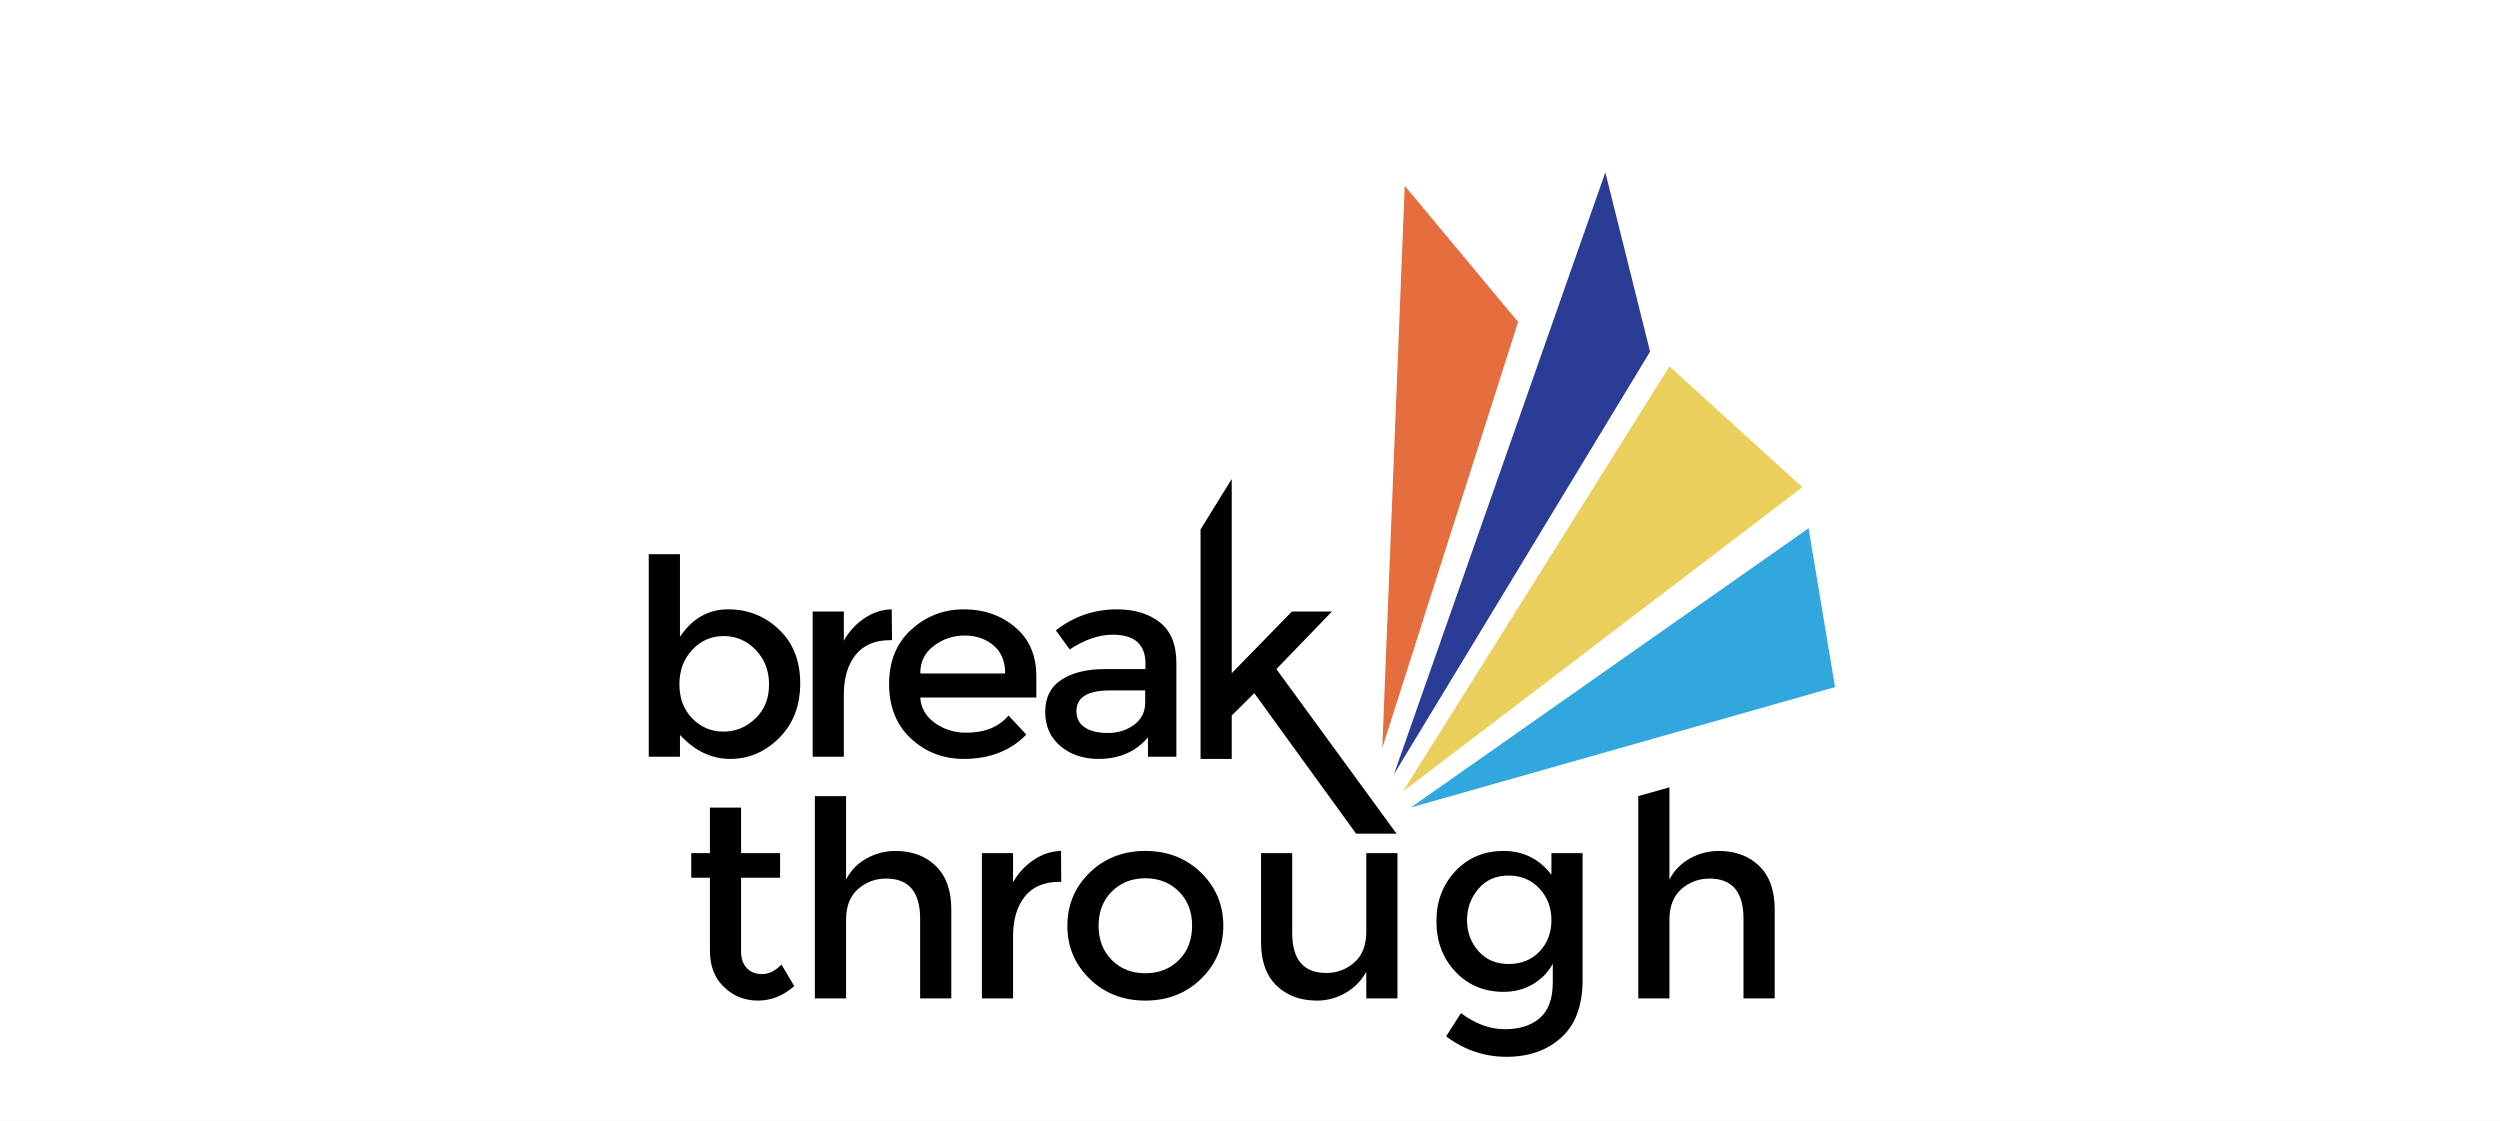
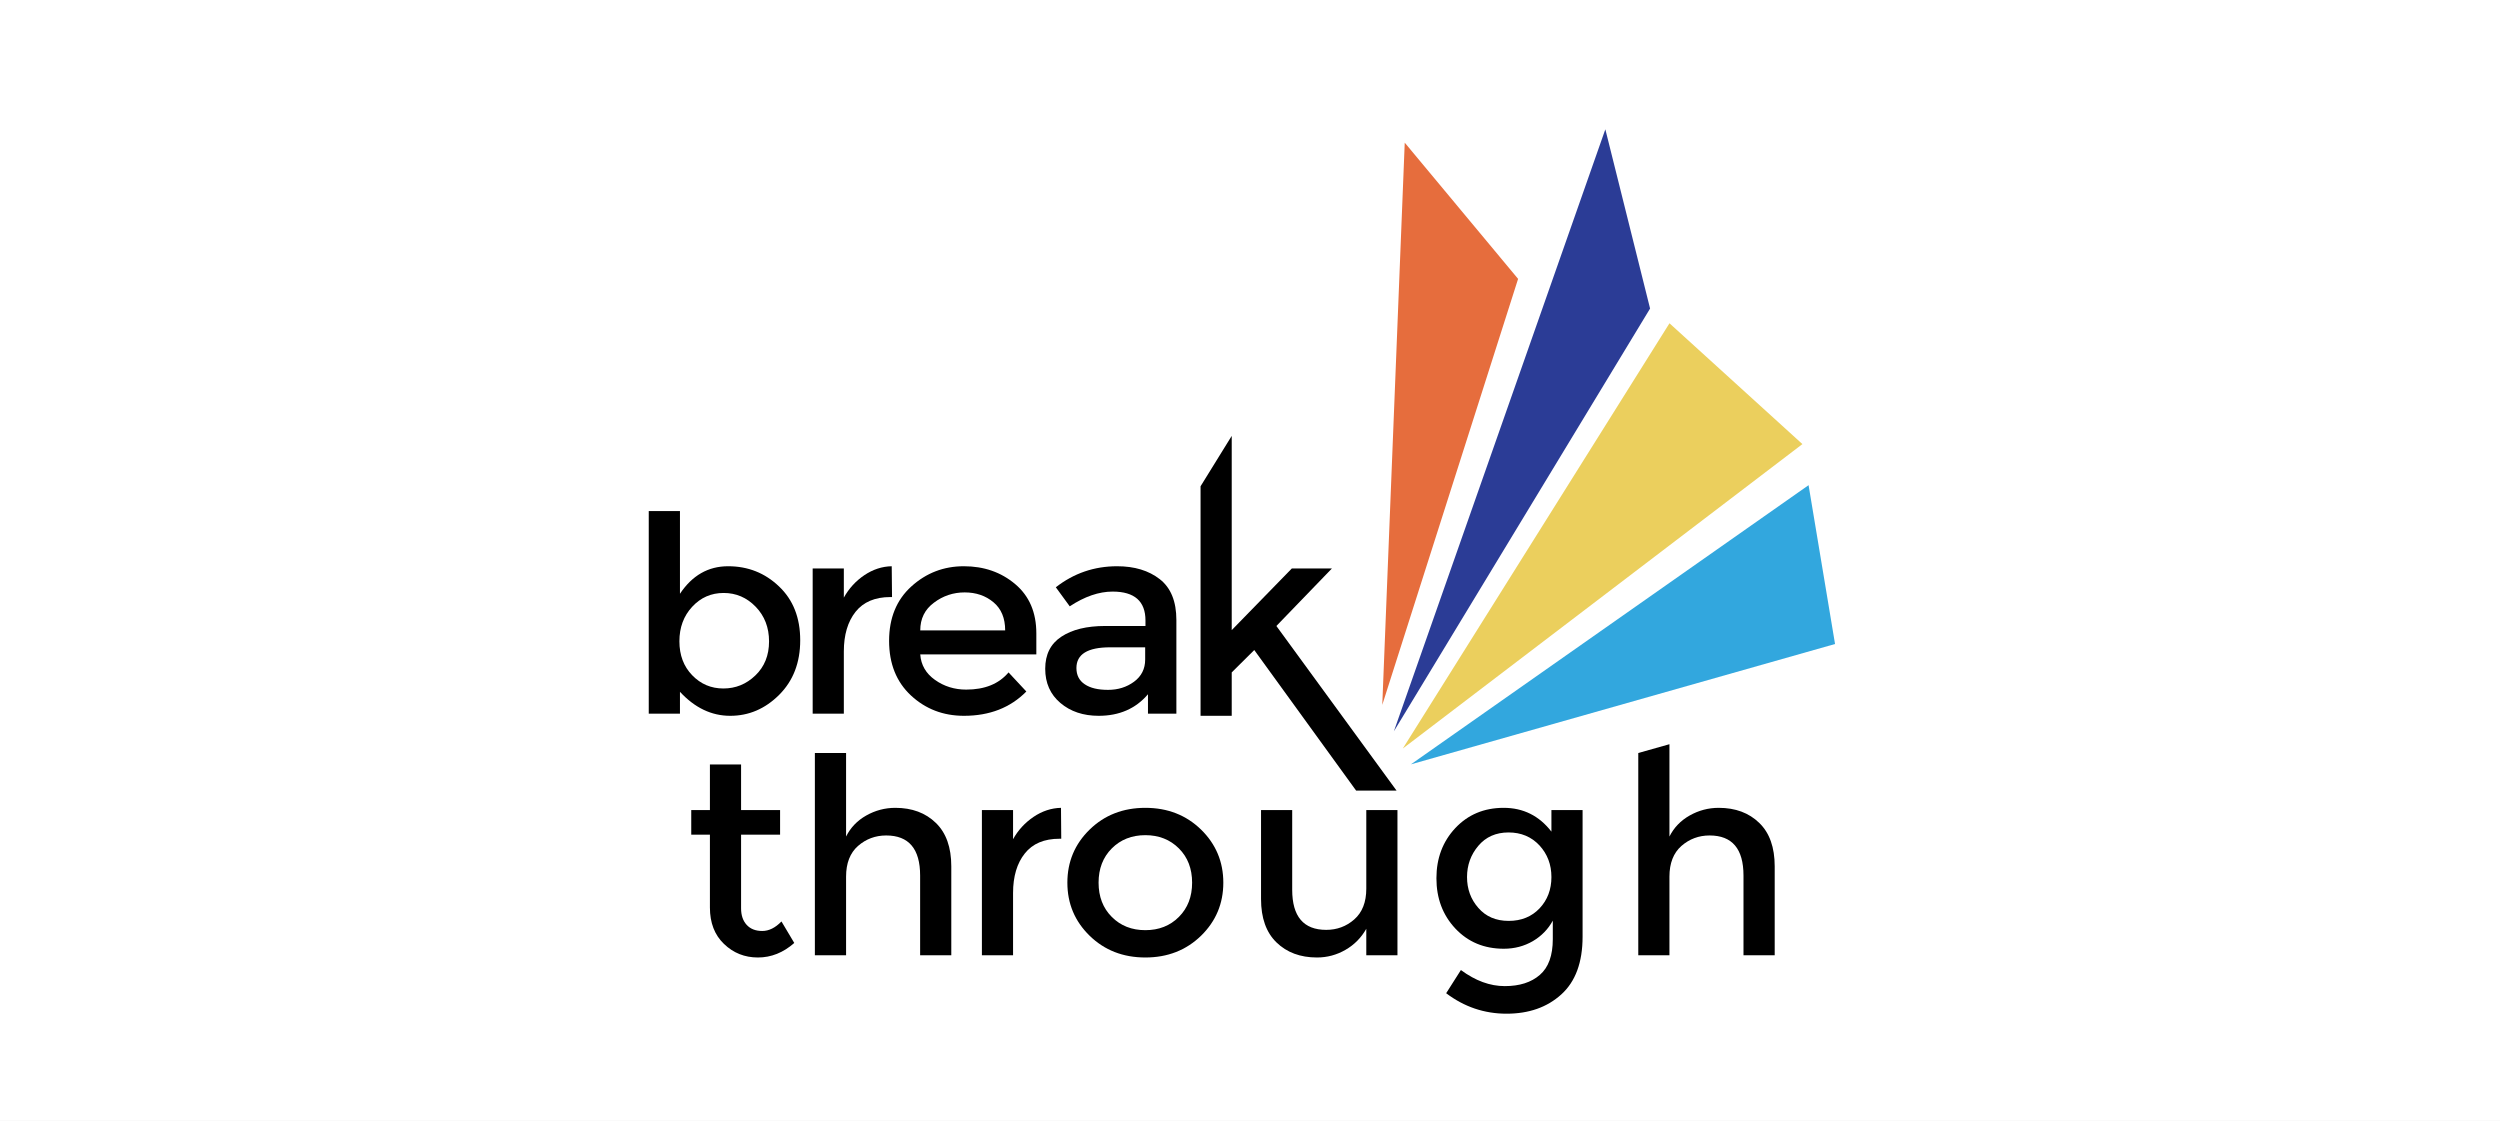
<svg xmlns="http://www.w3.org/2000/svg" width="58px" height="26px" viewBox="0 0 58 26" version="1.1">
  <defs />
  <g id="Page-1" stroke="none" stroke-width="1" fill="none" fill-rule="evenodd">
    <g id="darklogo58x26">
      <rect id="Rectangle" fill="#FFFFFF" x="0" y="0" width="58" height="26" />
-       <g id="darklogo" transform="translate(15, 4)">
+       <g id="darklogo" transform="translate(15, 3)">
        <g id="feathers" transform="translate(16.93088, 0)">
          <polyline id="Fill-21" fill="#32A7DE" points="0.802 14.733 10.642 11.941 10.028 8.256 0.802 14.733" />
          <polyline id="Fill-22" fill="#EBCF5D" points="0.614 14.366 9.885 7.303 6.801 4.5 0.614 14.366" />
          <polyline id="Fill-23" fill="#2B3C96" points="0.407 13.966 6.351 4.158 5.313 0 0.407 13.966" />
          <polyline id="Fill-24" fill="#E66D3D" points="0.138 13.353 0.659 0.31 3.289 3.47 0.138 13.353" />
        </g>
        <g id="breakthrough-b" transform="translate(0, 6.988797)" fill="#000000">
          <path d="M23.731,10.349 L23.731,12.174 L23.008,12.174 L23.008,7.481 L23.731,7.277 L23.731,9.419 C23.835,9.212 23.991,9.049 24.2,8.931 C24.409,8.813 24.633,8.753 24.875,8.753 C25.262,8.753 25.576,8.87 25.815,9.103 C26.054,9.334 26.173,9.671 26.173,10.109 L26.173,12.174 L25.449,12.174 L25.449,10.324 C25.449,9.704 25.187,9.394 24.662,9.394 C24.412,9.394 24.194,9.476 24.009,9.637 C23.824,9.8 23.731,10.038 23.731,10.349" id="Fill-26" />
          <path d="M21.716,8.804 L21.716,11.743 C21.716,12.338 21.551,12.785 21.222,13.082 C20.892,13.381 20.469,13.529 19.952,13.529 C19.436,13.529 18.968,13.37 18.551,13.054 L18.893,12.516 C19.229,12.765 19.568,12.889 19.911,12.889 C20.253,12.889 20.524,12.803 20.724,12.629 C20.925,12.456 21.025,12.179 21.025,11.799 L21.025,11.37 C20.917,11.568 20.763,11.727 20.563,11.845 C20.362,11.962 20.138,12.022 19.888,12.022 C19.431,12.022 19.057,11.865 18.764,11.553 C18.471,11.24 18.325,10.852 18.325,10.387 C18.325,9.923 18.471,9.535 18.764,9.222 C19.057,8.911 19.43,8.753 19.885,8.753 C20.339,8.753 20.708,8.937 20.993,9.305 L20.993,8.804 L21.716,8.804 Z M19.035,10.359 C19.035,10.636 19.122,10.875 19.297,11.074 C19.471,11.275 19.706,11.376 20.001,11.376 C20.296,11.376 20.535,11.278 20.718,11.085 C20.901,10.891 20.993,10.648 20.993,10.359 C20.993,10.07 20.9,9.825 20.715,9.624 C20.529,9.425 20.29,9.324 19.998,9.324 C19.705,9.324 19.471,9.428 19.297,9.634 C19.122,9.841 19.035,10.083 19.035,10.359 Z" id="Fill-36" />
          <path d="M16.698,10.629 L16.698,8.804 L17.421,8.804 L17.421,12.174 L16.698,12.174 L16.698,11.559 C16.581,11.766 16.421,11.929 16.216,12.047 C16.012,12.165 15.791,12.225 15.554,12.225 C15.167,12.225 14.853,12.108 14.614,11.875 C14.376,11.644 14.256,11.309 14.256,10.869 L14.256,8.804 L14.979,8.804 L14.979,10.654 C14.979,11.274 15.242,11.584 15.768,11.584 C16.017,11.584 16.235,11.504 16.42,11.341 C16.605,11.178 16.698,10.94 16.698,10.629" id="Fill-35" />
          <path d="M12.864,11.721 C12.519,12.056 12.089,12.225 11.572,12.225 C11.055,12.225 10.624,12.056 10.28,11.721 C9.935,11.384 9.763,10.975 9.763,10.489 C9.763,10.004 9.935,9.594 10.28,9.257 C10.624,8.922 11.055,8.753 11.572,8.753 C12.089,8.753 12.519,8.922 12.864,9.257 C13.208,9.594 13.381,10.004 13.381,10.489 C13.381,10.975 13.208,11.384 12.864,11.721 M10.794,11.284 C10.998,11.489 11.258,11.591 11.572,11.591 C11.886,11.591 12.146,11.489 12.35,11.284 C12.555,11.079 12.657,10.814 12.657,10.489 C12.657,10.164 12.555,9.899 12.35,9.694 C12.146,9.49 11.886,9.387 11.572,9.387 C11.258,9.387 10.998,9.49 10.794,9.694 C10.589,9.899 10.487,10.164 10.487,10.489 C10.487,10.814 10.589,11.079 10.794,11.284" id="Fill-34" />
          <path d="M9.582,9.47 C9.225,9.47 8.956,9.583 8.775,9.812 C8.594,10.039 8.503,10.346 8.503,10.729 L8.503,12.174 L7.78,12.174 L7.78,8.804 L8.503,8.804 L8.503,9.481 C8.62,9.27 8.778,9.099 8.978,8.963 C9.178,8.828 9.391,8.758 9.615,8.753 L9.621,9.47 L9.582,9.47" id="Fill-25" />
          <path d="M4.629,10.349 L4.629,12.174 L3.905,12.174 L3.905,7.481 L4.629,7.481 L4.629,9.419 C4.732,9.212 4.888,9.049 5.097,8.931 C5.306,8.813 5.531,8.753 5.772,8.753 C6.159,8.753 6.473,8.87 6.712,9.103 C6.951,9.334 7.07,9.671 7.07,10.109 L7.07,12.174 L6.347,12.174 L6.347,10.324 C6.347,9.704 6.084,9.394 5.559,9.394 C5.309,9.394 5.091,9.476 4.906,9.637 C4.721,9.8 4.629,10.038 4.629,10.349" id="Fill-33" />
          <path d="M2.193,9.375 L2.193,11.085 C2.193,11.245 2.236,11.373 2.322,11.467 C2.408,11.562 2.529,11.61 2.684,11.61 C2.839,11.61 2.988,11.536 3.13,11.389 L3.427,11.888 C3.173,12.112 2.892,12.225 2.584,12.225 C2.276,12.225 2.013,12.12 1.796,11.91 C1.578,11.702 1.47,11.419 1.47,11.066 L1.47,9.375 L1.037,9.375 L1.037,8.804 L1.47,8.804 L1.47,7.747 L2.193,7.747 L2.193,8.804 L3.098,8.804 L3.098,9.375 L2.193,9.375" id="Fill-32" />
          <polyline id="Fill-31" points="13.576 6.618 12.853 6.618 12.853 1.293 13.576 0.124 13.576 4.63 14.971 3.199 15.901 3.199 14.612 4.534 17.4 8.353 16.462 8.353 14.099 5.092 13.576 5.611 13.576 6.618" />
          <path d="M12.292,6.568 L11.633,6.568 L11.633,6.118 C11.349,6.452 10.967,6.618 10.49,6.618 C10.132,6.618 9.836,6.519 9.601,6.32 C9.367,6.122 9.249,5.857 9.249,5.526 C9.249,5.195 9.374,4.946 9.624,4.782 C9.874,4.617 10.212,4.534 10.638,4.534 L11.575,4.534 L11.575,4.407 C11.575,3.96 11.321,3.736 10.813,3.736 C10.494,3.736 10.162,3.851 9.818,4.078 L9.495,3.636 C9.912,3.311 10.386,3.148 10.916,3.148 C11.321,3.148 11.651,3.248 11.908,3.449 C12.164,3.649 12.292,3.965 12.292,4.396 L12.292,6.568 Z M11.568,5.313 L11.568,5.029 L10.755,5.029 C10.233,5.029 9.973,5.189 9.973,5.51 C9.973,5.674 10.037,5.801 10.167,5.887 C10.296,5.974 10.475,6.016 10.706,6.016 C10.936,6.016 11.138,5.954 11.31,5.827 C11.482,5.7 11.568,5.528 11.568,5.313 Z" id="Fill-30" />
          <path d="M9.043,5.194 L6.35,5.194 C6.367,5.438 6.481,5.636 6.692,5.785 C6.903,5.935 7.144,6.01 7.416,6.01 C7.846,6.01 8.174,5.878 8.398,5.611 L8.811,6.054 C8.441,6.43 7.958,6.618 7.364,6.618 C6.882,6.618 6.472,6.46 6.134,6.146 C5.796,5.831 5.627,5.409 5.627,4.879 C5.627,4.351 5.799,3.928 6.143,3.617 C6.488,3.304 6.894,3.148 7.361,3.148 C7.828,3.148 8.225,3.286 8.553,3.563 C8.88,3.839 9.043,4.219 9.043,4.706 L9.043,5.194 Z M6.35,4.636 L8.32,4.636 C8.32,4.353 8.23,4.135 8.049,3.984 C7.868,3.832 7.645,3.755 7.38,3.755 C7.116,3.755 6.877,3.835 6.667,3.994 C6.455,4.151 6.35,4.365 6.35,4.636 Z" id="Fill-29" />
          <path d="M5.656,3.863 C5.299,3.863 5.03,3.978 4.849,4.205 C4.668,4.434 4.577,4.739 4.577,5.124 L4.577,6.568 L3.854,6.568 L3.854,3.199 L4.577,3.199 L4.577,3.876 C4.694,3.665 4.852,3.491 5.052,3.356 C5.252,3.222 5.464,3.152 5.688,3.148 L5.695,3.863 L5.656,3.863" id="Fill-28" />
          <path d="M1.892,3.148 C2.353,3.148 2.747,3.304 3.074,3.617 C3.402,3.928 3.565,4.345 3.565,4.864 C3.565,5.383 3.403,5.805 3.078,6.13 C2.752,6.456 2.373,6.618 1.941,6.618 C1.508,6.618 1.119,6.433 0.775,6.061 L0.775,6.568 L0.051,6.568 L0.051,1.868 L0.775,1.868 L0.775,3.787 C1.059,3.36 1.432,3.148 1.892,3.148 M0.762,4.889 C0.762,5.21 0.861,5.473 1.059,5.677 C1.257,5.882 1.498,5.984 1.782,5.984 C2.067,5.984 2.314,5.884 2.525,5.681 C2.736,5.479 2.842,5.215 2.842,4.892 C2.842,4.569 2.738,4.301 2.532,4.088 C2.325,3.874 2.077,3.768 1.789,3.768 C1.5,3.768 1.257,3.874 1.059,4.088 C0.861,4.301 0.762,4.569 0.762,4.889" id="Fill-27" />
        </g>
      </g>
    </g>
  </g>
</svg>
